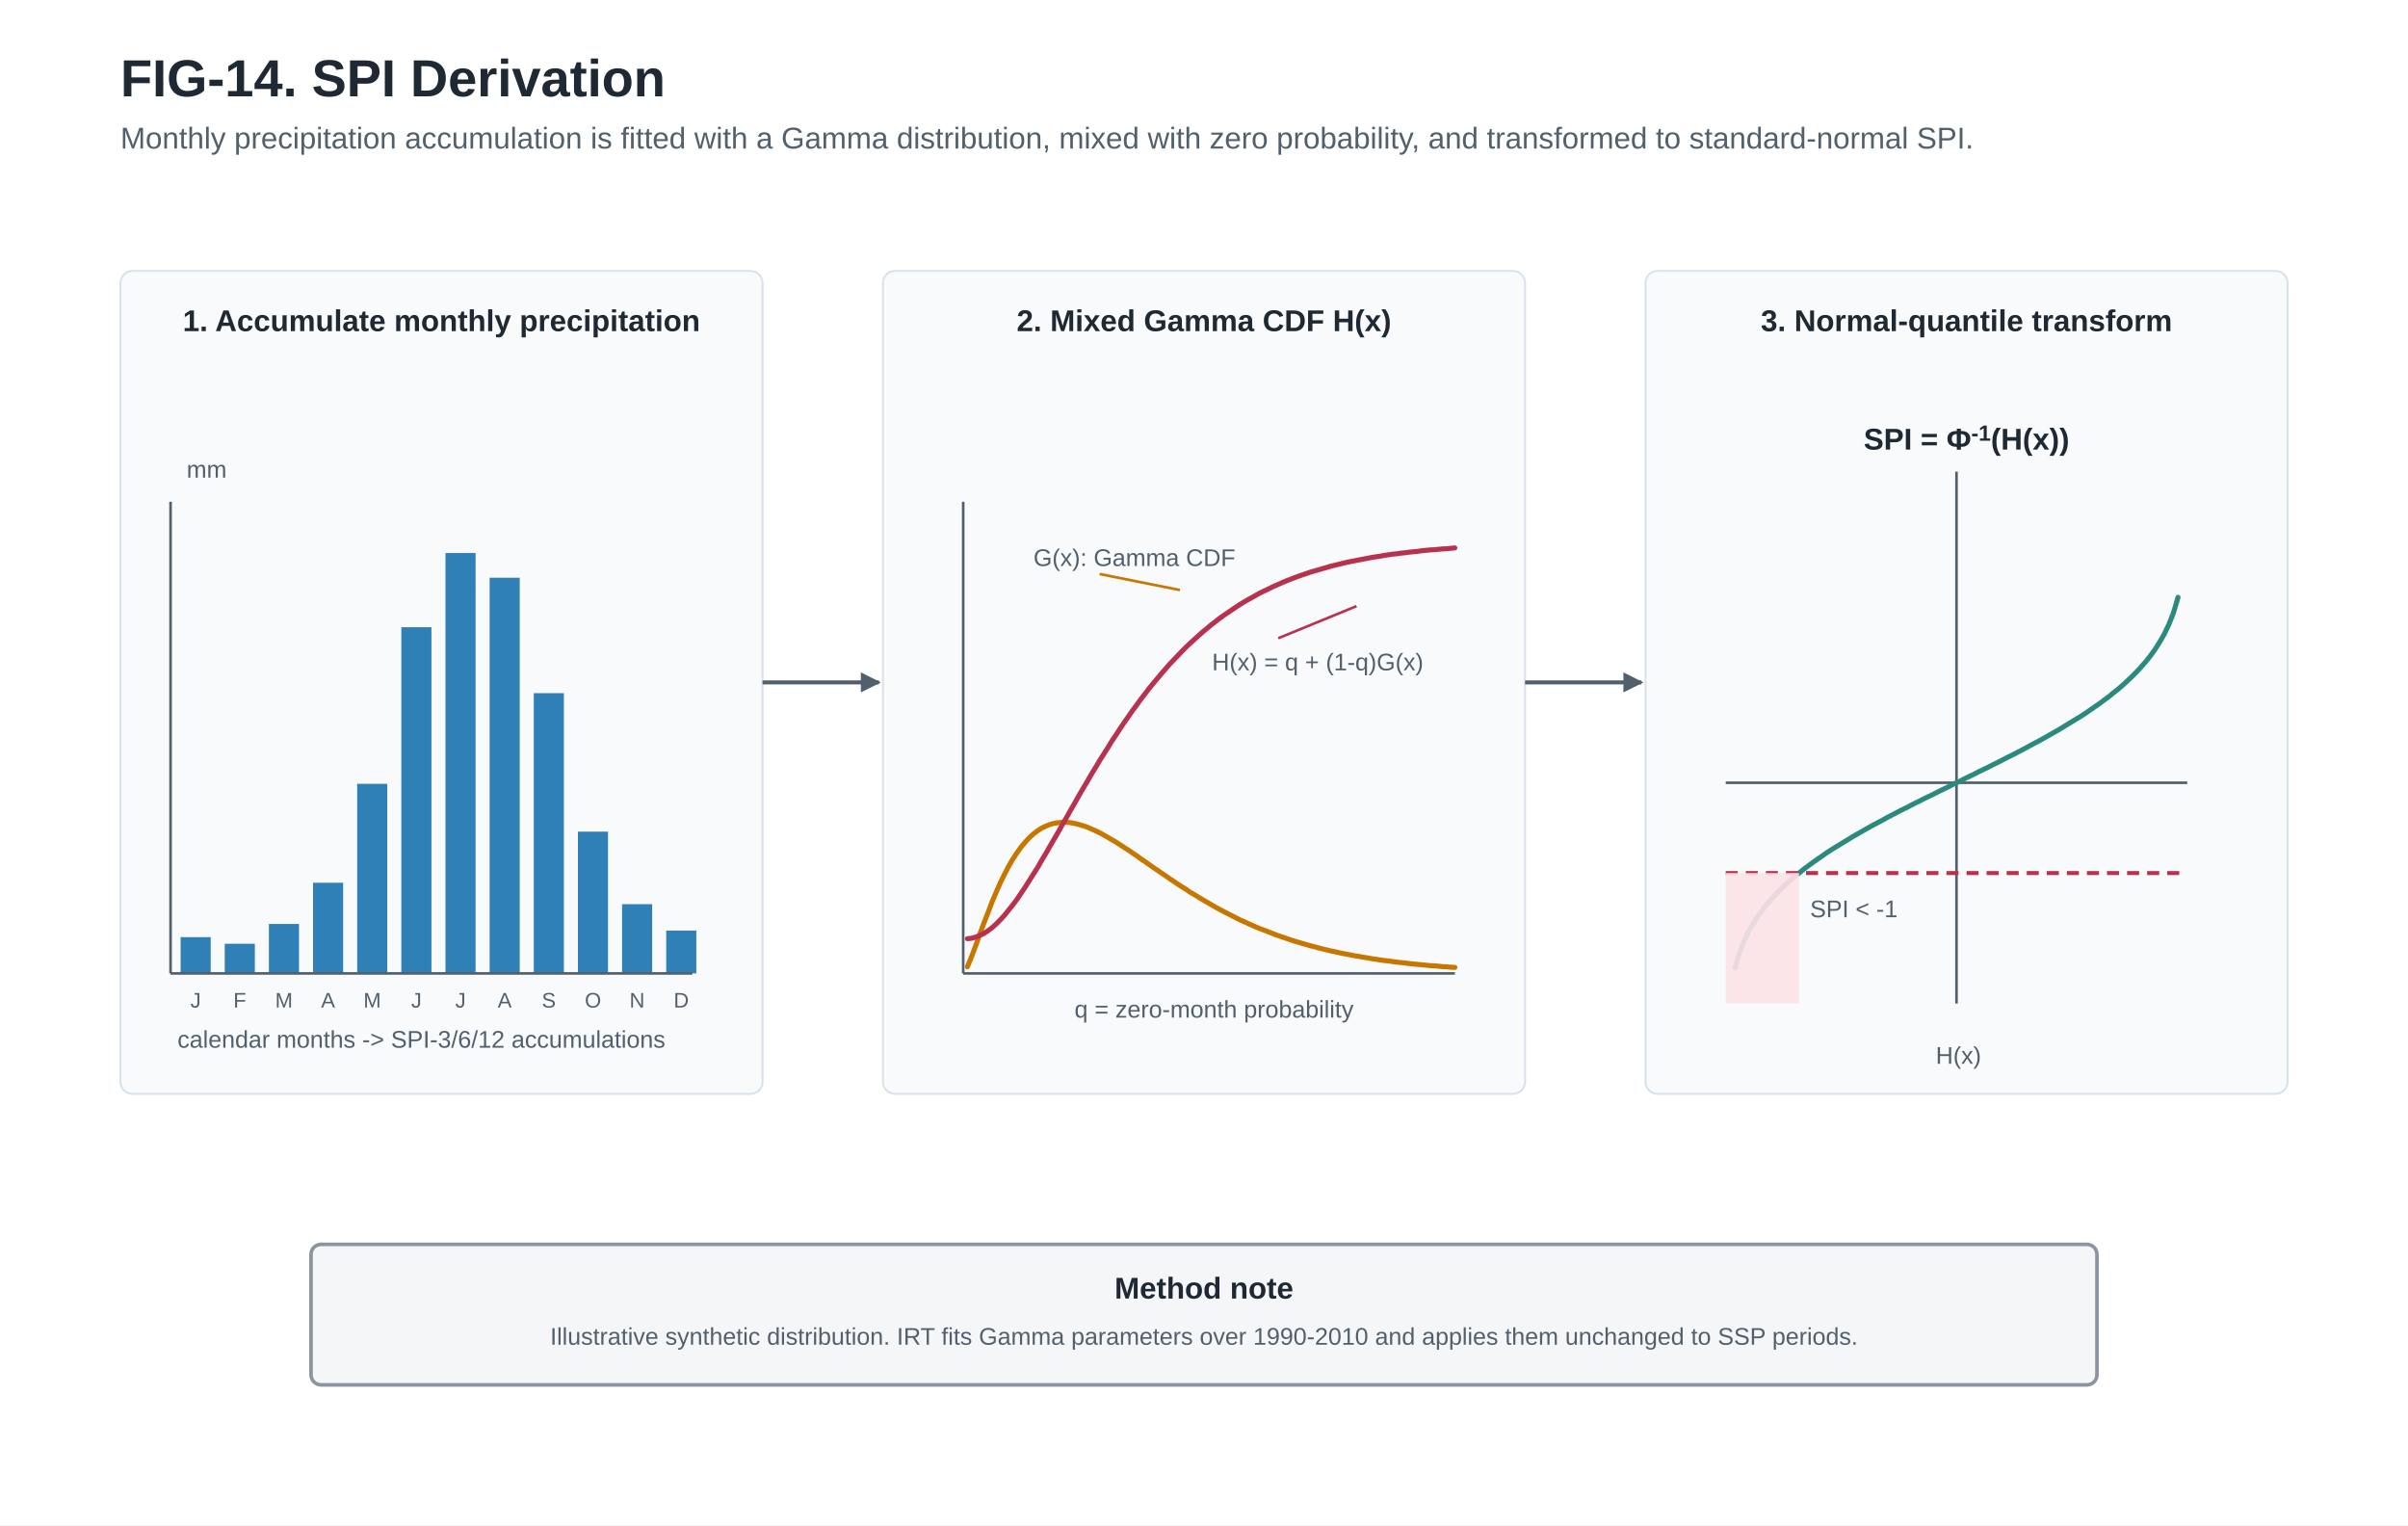
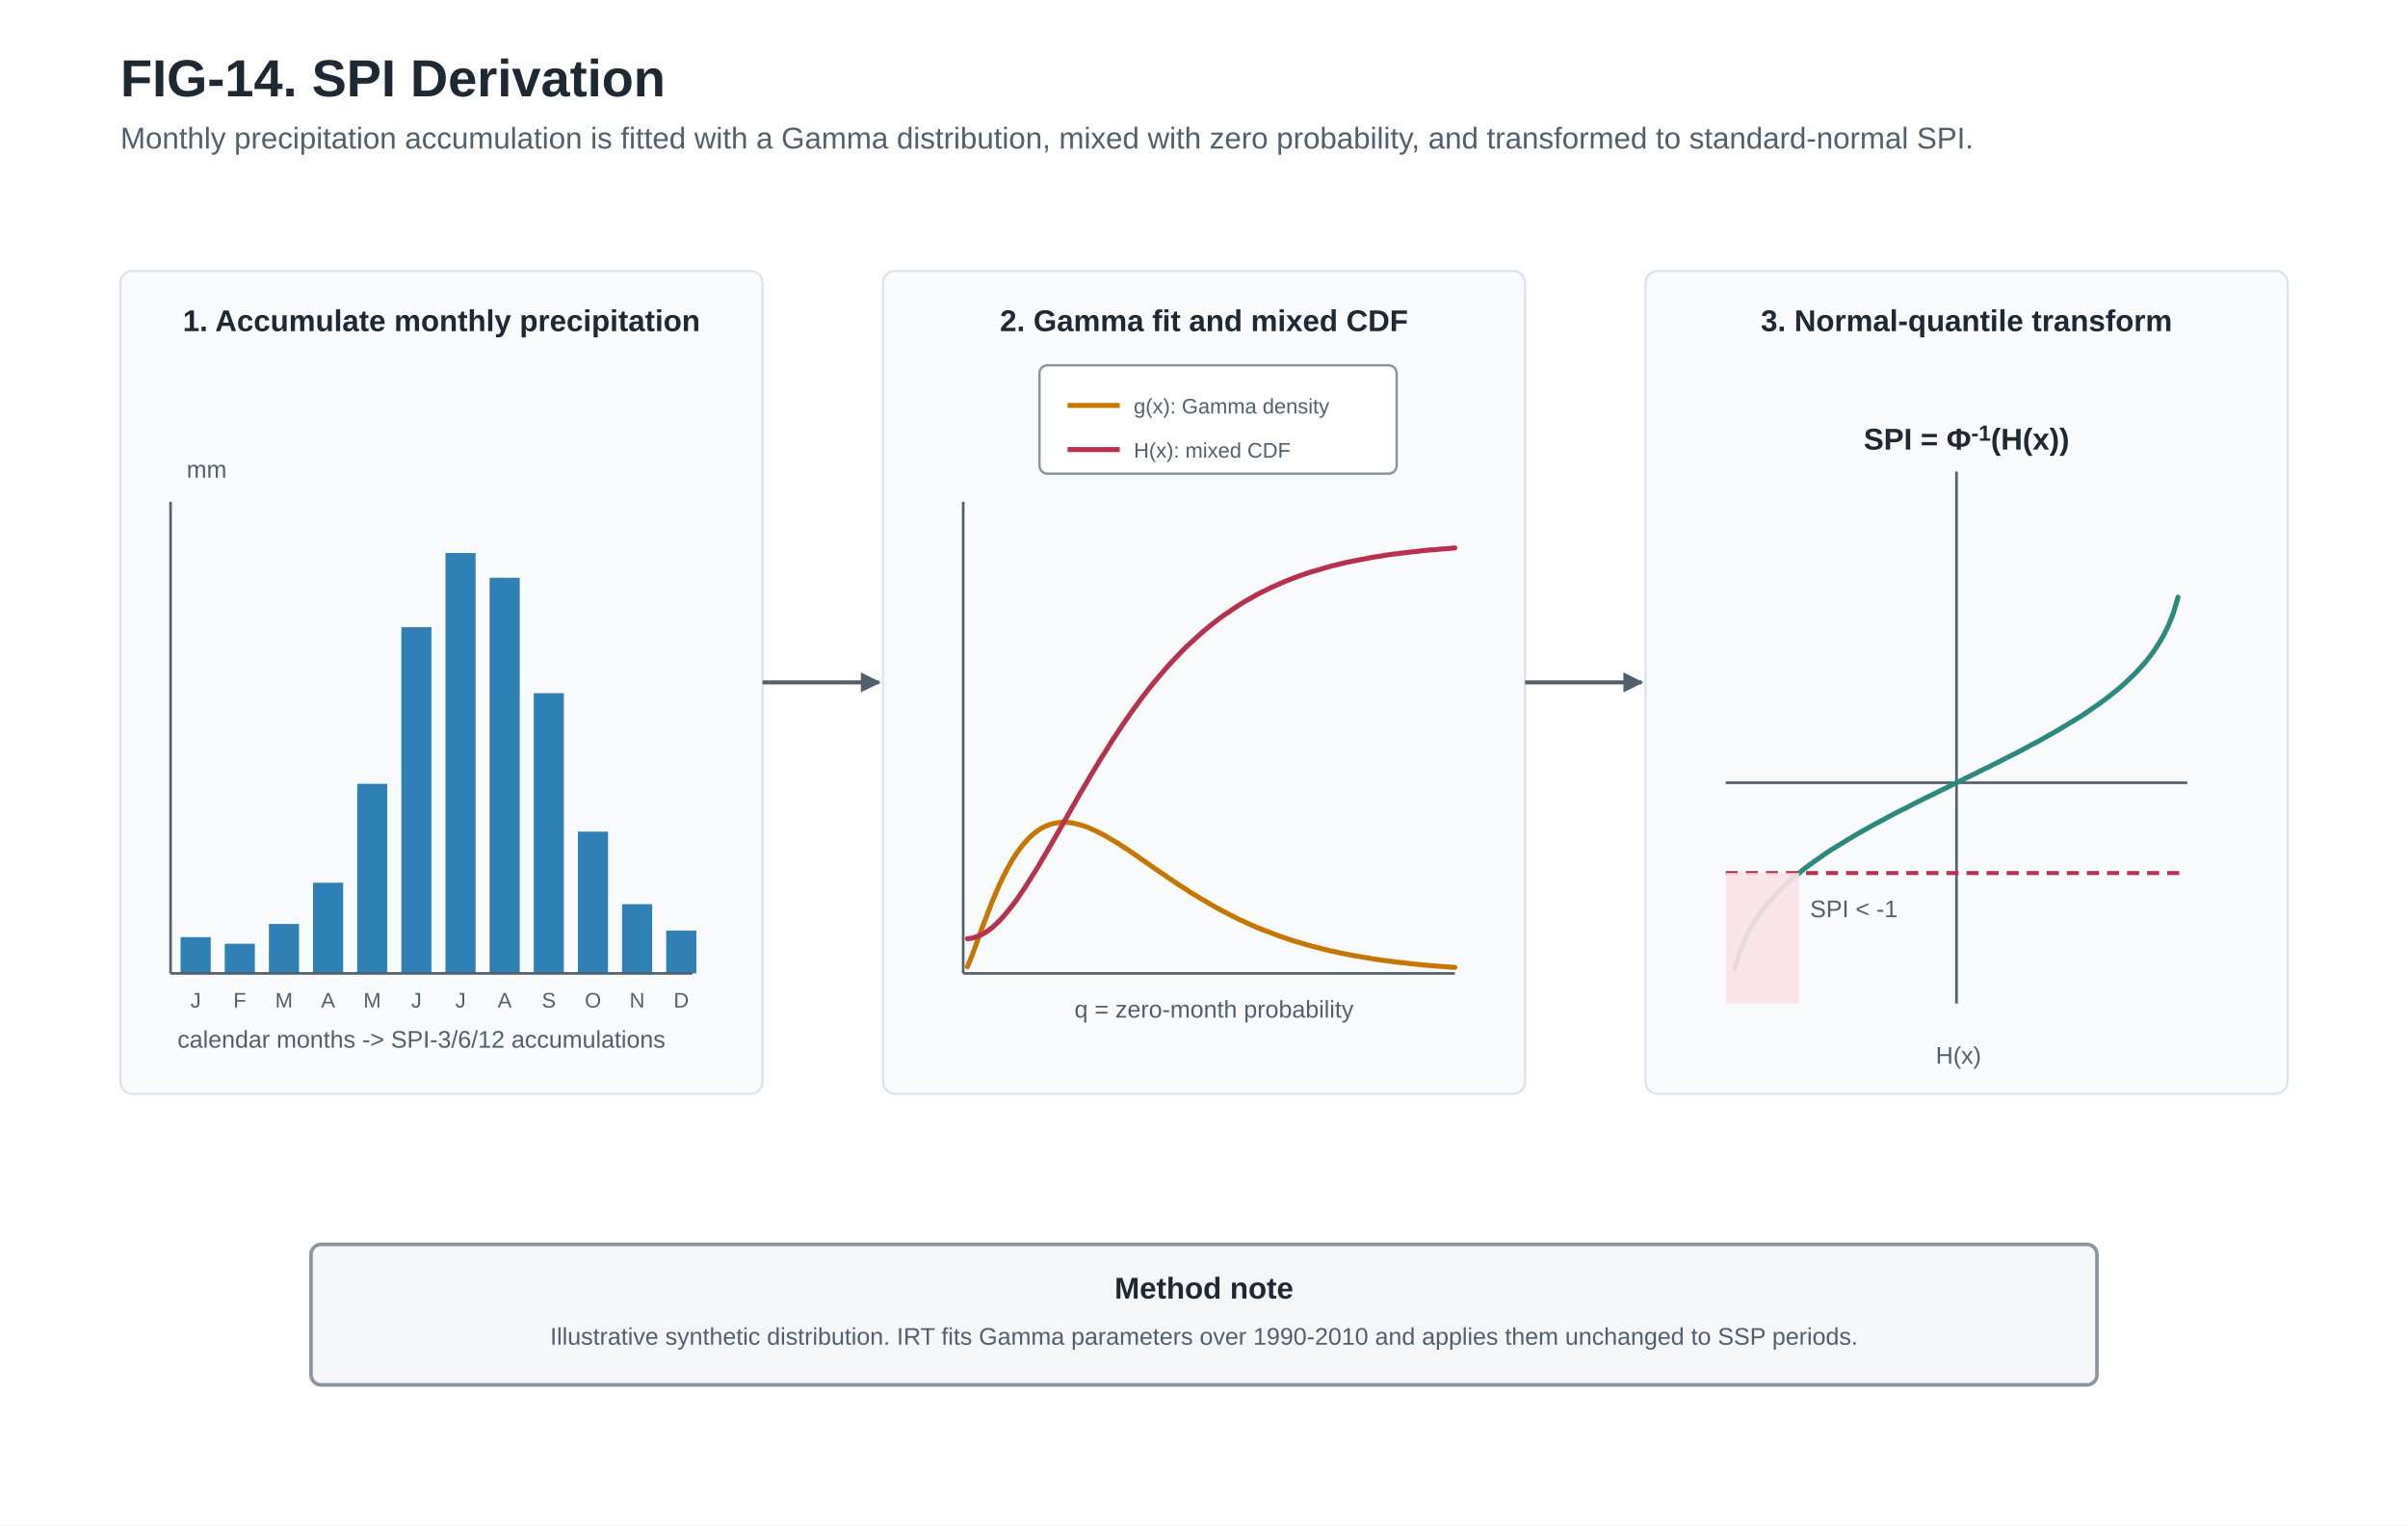
<svg xmlns="http://www.w3.org/2000/svg" width="1200" height="760" viewBox="0 0 1200 760" role="img" aria-labelledby="title desc">
  <style>
text { font-family: Arial, Helvetica, sans-serif; fill: #1f2933; }
.title { font-size: 26px; font-weight: 700; }
.subtitle { font-size: 15px; fill: #52606d; }
.label { font-size: 15px; font-weight: 700; }
.small { font-size: 12px; fill: #52606d; }
.tiny { font-size: 10.5px; fill: #52606d; }
.note { font-size: 12px; fill: #3e4c59; font-style: italic; }
.axis { stroke: #52606d; stroke-width: 1.2; }
.gridline { stroke: #d9e2ec; stroke-width: 1; }
.arrow { stroke: #52606d; stroke-width: 2.0; fill: none; marker-end: url(#arrow); }
</style>
  <defs>
    <marker id="arrow" viewBox="0 0 12 12" refX="10" refY="6" markerWidth="12" markerHeight="12" markerUnits="userSpaceOnUse" orient="auto-start-reverse">
      <path d="M 1 1 L 11 6 L 1 11 z" fill="#52606d" />
    </marker>
  </defs>
  <rect width="1200" height="760" fill="white" />
  <text x="60.0" y="48.0" class="title" text-anchor="start">FIG-14. SPI Derivation</text>
  <text x="60.0" y="74.0" class="subtitle" text-anchor="start">Monthly precipitation accumulation is fitted with a Gamma distribution, mixed with zero probability, and transformed to standard-normal SPI.</text>
  <rect x="60" y="135" width="320" height="410" rx="6" fill="#f8fafc" stroke="#d9e2ec" />
  <text x="220.0" y="165.0" class="label" text-anchor="middle">1. Accumulate monthly precipitation</text>
  <rect x="440" y="135" width="320" height="410" rx="6" fill="#f8fafc" stroke="#d9e2ec" />
-   <text x="600.0" y="165.0" class="label" text-anchor="middle">2. Mixed Gamma CDF H(x)</text>
+   <text x="600.0" y="165.0" class="label" text-anchor="middle">2. Gamma fit and mixed CDF</text>
  <rect x="820" y="135" width="320" height="410" rx="6" fill="#f8fafc" stroke="#d9e2ec" />
  <text x="980.0" y="165.0" class="label" text-anchor="middle">3. Normal-quantile transform</text>
  <rect x="90" y="466.929" width="15" height="18.071" fill="#2f80b7" />
  <text x="97.5" y="502.0" class="tiny" text-anchor="middle">J</text>
  <rect x="112" y="470.214" width="15" height="14.786" fill="#2f80b7" />
  <text x="119.5" y="502.0" class="tiny" text-anchor="middle">F</text>
  <rect x="134" y="460.357" width="15" height="24.643" fill="#2f80b7" />
  <text x="141.5" y="502.0" class="tiny" text-anchor="middle">M</text>
  <rect x="156" y="439.821" width="15" height="45.179" fill="#2f80b7" />
  <text x="163.5" y="502.0" class="tiny" text-anchor="middle">A</text>
  <rect x="178" y="390.536" width="15" height="94.464" fill="#2f80b7" />
  <text x="185.5" y="502.0" class="tiny" text-anchor="middle">M</text>
  <rect x="200" y="312.5" width="15" height="172.5" fill="#2f80b7" />
  <text x="207.5" y="502.0" class="tiny" text-anchor="middle">J</text>
  <rect x="222" y="275.536" width="15" height="209.464" fill="#2f80b7" />
  <text x="229.5" y="502.0" class="tiny" text-anchor="middle">J</text>
  <rect x="244" y="287.857" width="15" height="197.143" fill="#2f80b7" />
  <text x="251.5" y="502.0" class="tiny" text-anchor="middle">A</text>
  <rect x="266" y="345.357" width="15" height="139.643" fill="#2f80b7" />
  <text x="273.5" y="502.0" class="tiny" text-anchor="middle">S</text>
  <rect x="288" y="414.357" width="15" height="70.643" fill="#2f80b7" />
  <text x="295.5" y="502.0" class="tiny" text-anchor="middle">O</text>
  <rect x="310" y="450.5" width="15" height="34.5" fill="#2f80b7" />
  <text x="317.5" y="502.0" class="tiny" text-anchor="middle">N</text>
  <rect x="332" y="463.643" width="15" height="21.357" fill="#2f80b7" />
  <text x="339.5" y="502.0" class="tiny" text-anchor="middle">D</text>
  <line x1="85" y1="485" x2="345" y2="485" stroke="#52606d" stroke-width="1.3" />
  <line x1="85" y1="250" x2="85" y2="485" stroke="#52606d" stroke-width="1.3" />
  <text x="210.0" y="522.0" class="small" text-anchor="middle">calendar months -&gt; SPI-3/6/12 accumulations</text>
  <text x="93.0" y="238.0" class="small" text-anchor="start">mm</text>
  <line x1="480" y1="485" x2="725" y2="485" stroke="#52606d" stroke-width="1.3" />
  <line x1="480" y1="250" x2="480" y2="485" stroke="#52606d" stroke-width="1.3" />
  <polyline points="482.1,481.7 484.1,476.8 486.2,471.3 488.2,465.6 490.3,460.0 492.4,454.6 494.4,449.3 496.5,444.4 498.5,439.8 500.6,435.6 502.6,431.7 504.7,428.1 506.8,424.9 508.8,422.1 510.9,419.6 512.9,417.4 515.0,415.5 517.1,413.9 519.1,412.6 521.2,411.6 523.2,410.8 525.3,410.2 527.4,409.9 529.4,409.7 531.5,409.7 533.5,409.9 535.6,410.3 537.6,410.8 539.7,411.4 541.8,412.1 543.8,413.0 545.9,413.9 547.9,414.9 550.0,416.0 552.1,417.2 554.1,418.4 556.2,419.6 558.2,420.9 560.3,422.3 562.4,423.6 564.4,425.0 566.5,426.4 568.5,427.9 570.6,429.3 572.6,430.7 574.7,432.2 576.8,433.6 578.8,435.0 580.9,436.4 582.9,437.8 585.0,439.2 587.1,440.6 589.1,441.9 591.2,443.2 593.2,444.6 595.3,445.8 597.4,447.1 599.4,448.3 601.5,449.5 603.5,450.7 605.6,451.9 607.6,453.0 609.7,454.1 611.8,455.2 613.8,456.2 615.9,457.3 617.9,458.3 620.0,459.2 622.1,460.2 624.1,461.1 626.2,462.0 628.2,462.8 630.3,463.6 632.4,464.4 634.4,465.2 636.5,466.0 638.5,466.7 640.6,467.4 642.6,468.1 644.7,468.8 646.8,469.4 648.8,470.0 650.9,470.6 652.9,471.2 655.0,471.7 657.1,472.3 659.1,472.8 661.2,473.3 663.2,473.8 665.3,474.2 667.4,474.7 669.4,475.1 671.5,475.5 673.5,475.9 675.6,476.3 677.6,476.6 679.7,477.0 681.8,477.3 683.8,477.7 685.9,478.0 687.9,478.3 690.0,478.6 692.1,478.8 694.1,479.1 696.2,479.4 698.2,479.6 700.3,479.8 702.4,480.1 704.4,480.3 706.5,480.5 708.5,480.7 710.6,480.9 712.6,481.1 714.7,481.2 716.8,481.4 718.8,481.6 720.9,481.7 722.9,481.9 725.0,482.0" fill="none" stroke="#c77700" stroke-width="2.5" stroke-linejoin="round" stroke-linecap="round" />
  <polyline points="482.1,467.7 484.1,467.5 486.2,466.9 488.2,466.1 490.3,465.1 492.4,463.7 494.4,462.2 496.5,460.3 498.5,458.3 500.6,456.0 502.6,453.5 504.7,450.9 506.8,448.1 508.8,445.1 510.9,442.0 512.9,438.8 515.0,435.5 517.1,432.2 519.1,428.7 521.2,425.2 523.2,421.7 525.3,418.1 527.4,414.5 529.4,410.9 531.5,407.3 533.5,403.7 535.6,400.1 537.6,396.5 539.7,392.9 541.8,389.4 543.8,385.9 545.9,382.5 547.9,379.1 550.0,375.8 552.1,372.5 554.1,369.2 556.2,366.1 558.2,363.0 560.3,359.9 562.4,356.9 564.4,354.0 566.5,351.2 568.5,348.4 570.6,345.7 572.6,343.1 574.7,340.5 576.8,338.0 578.8,335.6 580.9,333.2 582.9,330.9 585.0,328.7 587.1,326.5 589.1,324.4 591.2,322.3 593.2,320.4 595.3,318.5 597.4,316.6 599.4,314.8 601.5,313.1 603.5,311.4 605.6,309.8 607.6,308.2 609.7,306.7 611.8,305.3 613.8,303.9 615.9,302.5 617.9,301.2 620.0,299.9 622.1,298.7 624.1,297.6 626.2,296.4 628.2,295.3 630.3,294.3 632.4,293.3 634.4,292.3 636.5,291.4 638.5,290.5 640.6,289.6 642.6,288.8 644.7,288.0 646.8,287.2 648.8,286.5 650.9,285.8 652.9,285.1 655.0,284.5 657.1,283.9 659.1,283.3 661.2,282.7 663.2,282.1 665.3,281.6 667.4,281.1 669.4,280.6 671.5,280.1 673.5,279.7 675.6,279.3 677.6,278.9 679.7,278.5 681.8,278.1 683.8,277.7 685.9,277.4 687.9,277.1 690.0,276.7 692.1,276.4 694.1,276.1 696.2,275.9 698.2,275.6 700.3,275.4 702.4,275.1 704.4,274.9 706.5,274.7 708.5,274.4 710.6,274.2 712.6,274.0 714.7,273.9 716.8,273.7 718.8,273.5 720.9,273.4 722.9,273.2 725.0,273.0" fill="none" stroke="#b8324f" stroke-width="2.5" stroke-linejoin="round" stroke-linecap="round" />
-   <line x1="548" y1="286" x2="588" y2="294" stroke="#c77700" stroke-width="1.3" />
-   <text x="515.0" y="282.0" class="small" text-anchor="start">G(x): Gamma CDF</text>
-   <line x1="637" y1="318" x2="676" y2="302" stroke="#b8324f" stroke-width="1.3" />
-   <text x="604.0" y="334.0" class="small" text-anchor="start">H(x) = q + (1-q)G(x)</text>
+   <rect x="518" y="182" width="178" height="54" rx="4" fill="white" stroke="#8b95a1" stroke-width="1.2" />
+   <line x1="532" y1="202" x2="558" y2="202" stroke="#c77700" stroke-width="2.5" />
+   <text x="565.0" y="206.0" class="tiny" text-anchor="start">g(x): Gamma density</text>
+   <line x1="532" y1="224" x2="558" y2="224" stroke="#b8324f" stroke-width="2.5" />
+   <text x="565.0" y="228.0" class="tiny" text-anchor="start">H(x): mixed CDF</text>
  <text x="605.0" y="507.0" class="small" text-anchor="middle">q = zero-month probability</text>
  <line x1="860" y1="390" x2="1090" y2="390" stroke="#52606d" stroke-width="1.3" />
  <line x1="975" y1="235" x2="975" y2="500" stroke="#52606d" stroke-width="1.3" />
  <polyline points="864.6,482.4 866.9,474.6 869.2,468.8 871.5,464.0 873.8,460.0 876.1,456.4 878.4,453.2 880.7,450.3 883.0,447.7 885.3,445.2 887.6,442.9 889.9,440.7 892.2,438.6 894.5,436.6 896.8,434.8 899.1,432.9 901.4,431.2 903.7,429.5 906.0,427.9 908.3,426.3 910.6,424.7 912.9,423.2 915.2,421.8 917.5,420.4 919.8,419.0 922.1,417.6 924.4,416.2 926.7,414.9 929.0,413.6 931.3,412.3 933.6,411.0 935.9,409.8 938.2,408.6 940.5,407.3 942.8,406.1 945.1,404.9 947.4,403.7 949.7,402.6 952.0,401.4 954.3,400.2 956.6,399.1 958.9,397.9 961.2,396.8 963.5,395.7 965.8,394.5 968.1,393.4 970.4,392.3 972.7,391.1 975.0,390.0 977.3,388.9 979.6,387.7 981.9,386.6 984.2,385.5 986.5,384.3 988.8,383.2 991.1,382.1 993.4,380.9 995.7,379.8 998.0,378.6 1000.3,377.4 1002.6,376.3 1004.9,375.1 1007.2,373.9 1009.5,372.7 1011.8,371.4 1014.1,370.2 1016.4,369.0 1018.7,367.7 1021.0,366.4 1023.3,365.1 1025.6,363.8 1027.9,362.4 1030.2,361.0 1032.5,359.6 1034.8,358.2 1037.1,356.8 1039.4,355.3 1041.7,353.7 1044.0,352.1 1046.3,350.5 1048.6,348.8 1050.9,347.1 1053.2,345.2 1055.5,343.4 1057.8,341.4 1060.1,339.3 1062.4,337.1 1064.7,334.8 1067.0,332.3 1069.3,329.7 1071.6,326.8 1073.9,323.6 1076.2,320.0 1078.5,316.0 1080.8,311.2 1083.1,305.4 1085.4,297.6" fill="none" stroke="#2b8a7e" stroke-width="2.5" stroke-linejoin="round" stroke-linecap="round" />
  <line x1="860" y1="435" x2="1090" y2="435" stroke="#b8324f" stroke-width="2" stroke-dasharray="6 4" />
  <rect x="860" y="435" width="36.501" height="65" fill="#fde2e7" fill-opacity="0.9" />
  <text x="902.0" y="457.0" class="small" text-anchor="start">SPI &lt; -1</text>
  <text x="976.0" y="530.0" class="small" text-anchor="middle">H(x)</text>
  <text x="980.0" y="224.0" class="label" text-anchor="middle">SPI = Φ<tspan baseline-shift="super" font-size="11px">-1</tspan>(H(x))</text>
  <path class="arrow" d="M 380.0 340.0 L 438.0 340.0" />
  <path class="arrow" d="M 760.0 340.0 L 818.0 340.0" />
  <rect x="155" y="620" width="890" height="70" rx="5" fill="#f4f6f8" stroke="#8b95a1" stroke-width="1.8" class="flow-box" />
  <text x="600.0" y="647.0" class="label" text-anchor="middle" data-box="155,620,890,70">Method note</text>
  <text x="600.0" y="670.0" class="small" text-anchor="middle" data-box="155,620,890,70">Illustrative synthetic distribution. IRT fits Gamma parameters over 1990-2010 and applies them unchanged to SSP periods.</text>
</svg>
